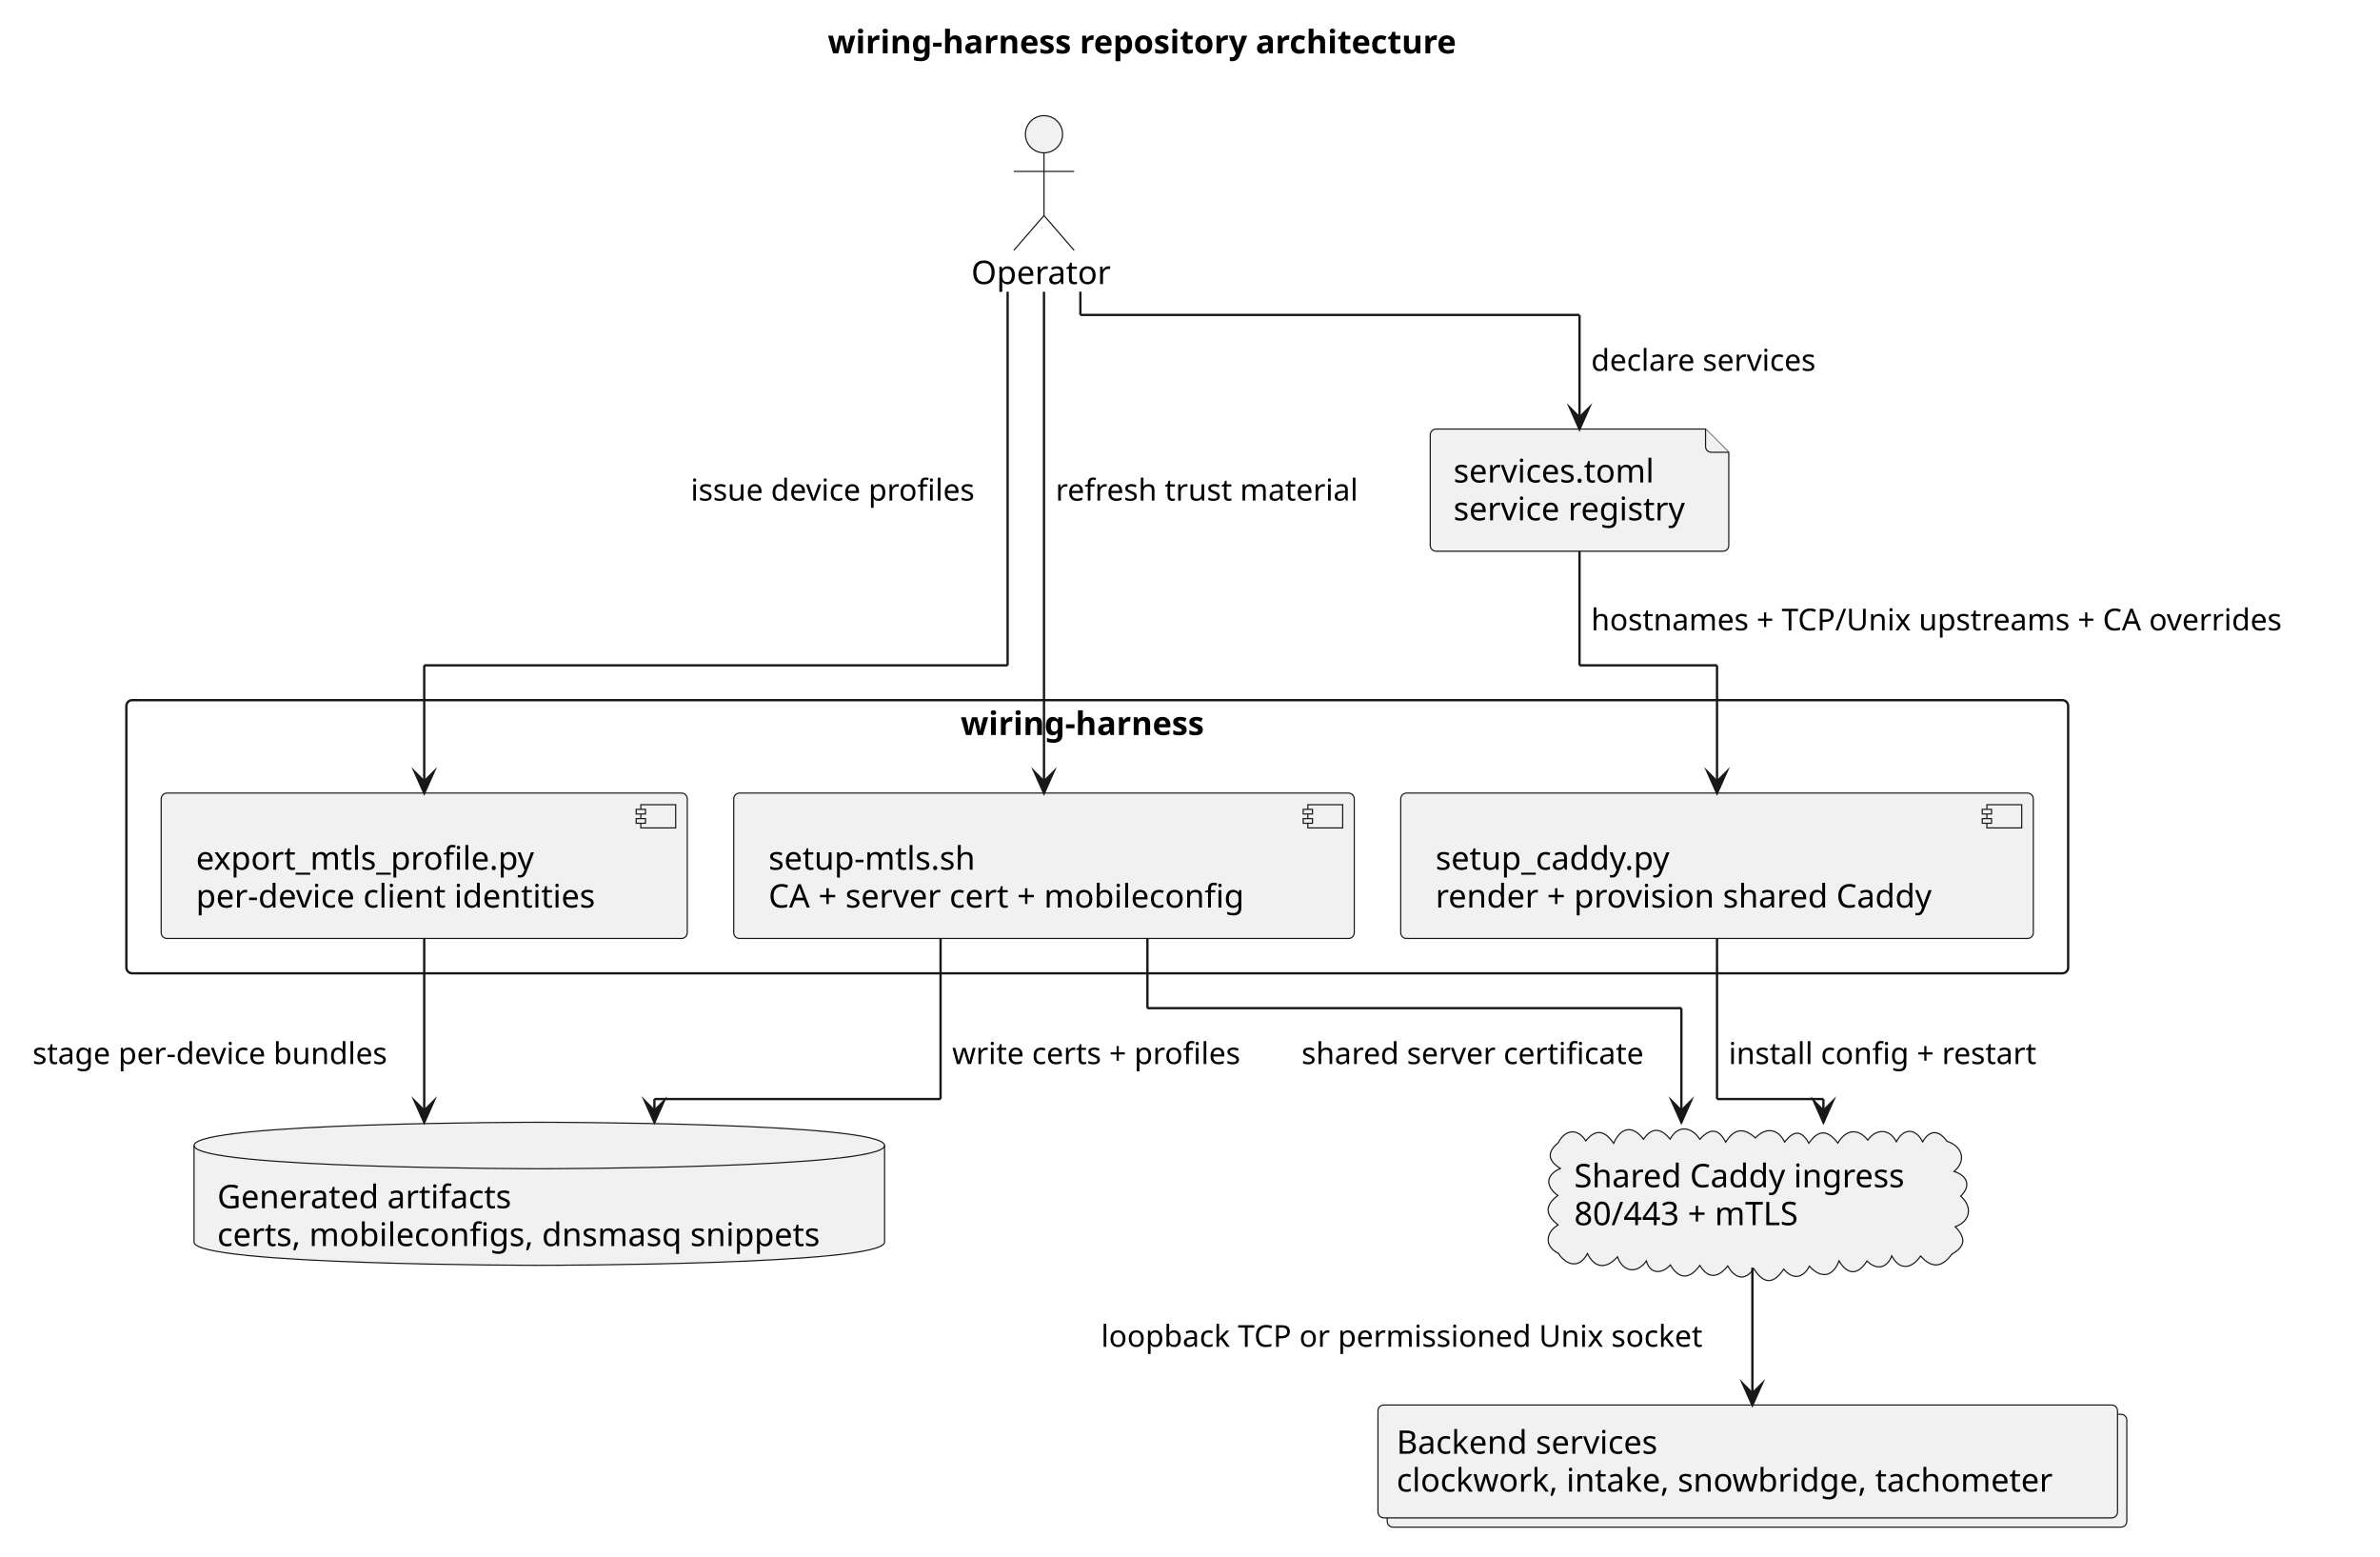
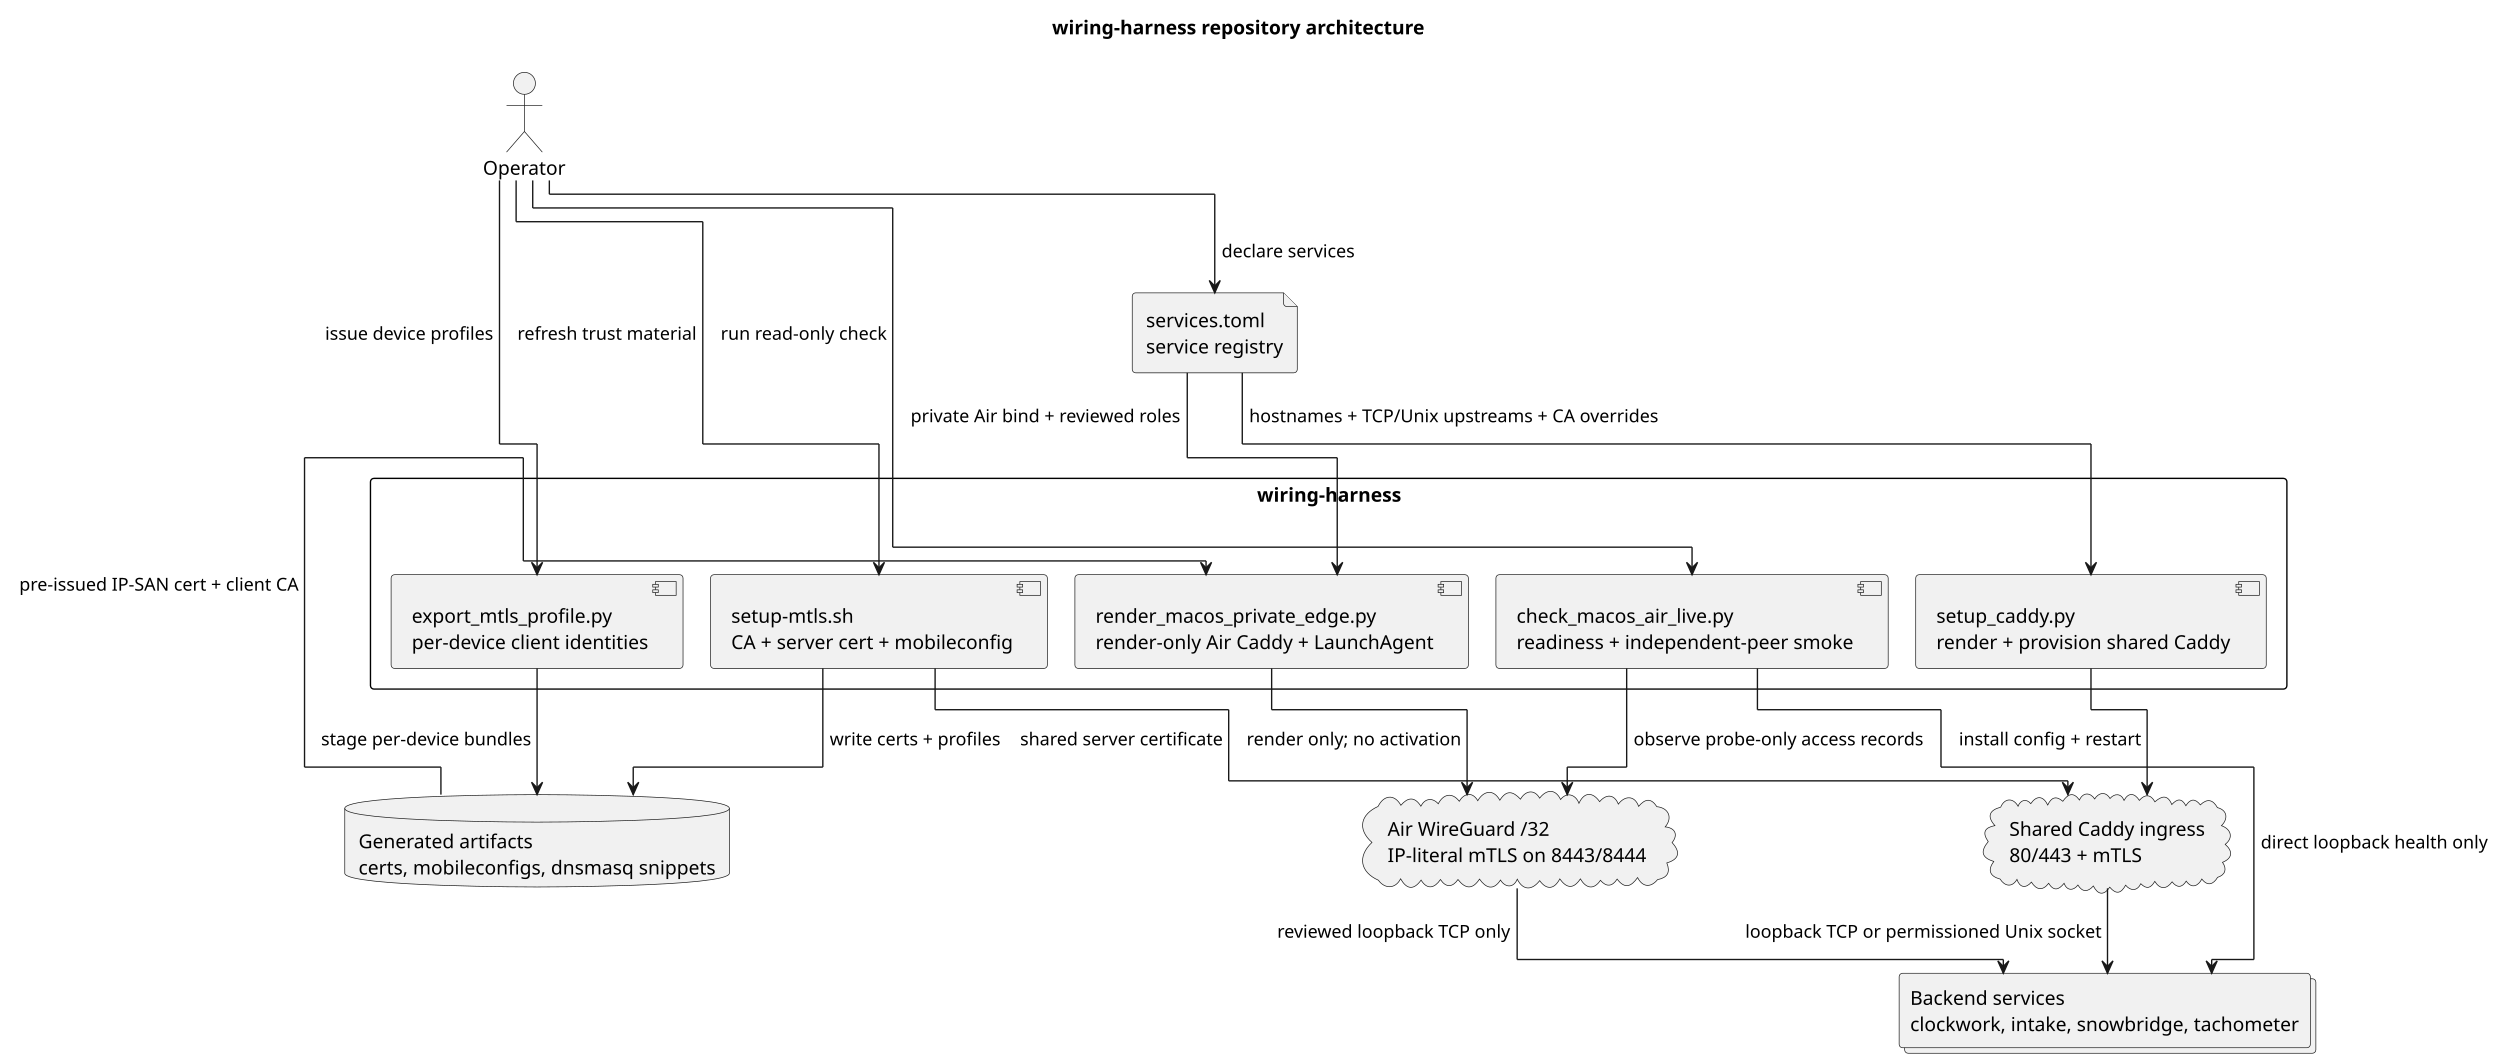
- <svg xmlns="http://www.w3.org/2000/svg" contentStyleType="text/css" data-diagram-type="DESCRIPTION" height="670px" preserveAspectRatio="none" style="width:1025px;height:670px;background:#FFFFFF;" version="1.1" viewBox="0 0 1025 670" width="1025px" zoomAndPan="magnify">
+ <svg xmlns="http://www.w3.org/2000/svg" contentStyleType="text/css" data-diagram-type="DESCRIPTION" height="771px" preserveAspectRatio="none" style="width:1817px;height:771px;background:#FFFFFF;" version="1.1" viewBox="0 0 1817 771" width="1817px" zoomAndPan="magnify">
  <defs />
  <g>
    <g class="title" data-source-line="2">
-       <text fill="#000000" font-family="sans-serif" font-size="14" font-weight="700" lengthAdjust="spacing" textLength="305.901" x="356.489" y="22.995">wiring-harness repository architecture</text>
+       <text fill="#000000" font-family="sans-serif" font-size="14" font-weight="bold" lengthAdjust="spacing" textLength="268.253" x="764.584" y="24.966">wiring-harness repository architecture</text>
    </g>
-     <rect fill="none" height="117.594" rx="2.5" ry="2.5" style="stroke:#181818;stroke-width:1;" width="836.283" x="54.416" y="301.453" />
-     <text fill="#000000" font-family="sans-serif" font-size="14" font-weight="700" lengthAdjust="spacing" textLength="117.681" x="413.717" y="316.448">wiring-harness</text>
-     <g class="entity" data-qualified-name="wiring-harness.mtls" data-source-line="8" id="ent0004">
-       <rect fill="#F1F1F1" height="62.594" rx="2.5" ry="2.5" style="stroke:#181818;stroke-width:0.5;" width="267.261" x="315.989" y="341.453" />
-       <rect fill="#F1F1F1" height="10" style="stroke:#181818;stroke-width:0.5;" width="15" x="563.25" y="346.453" />
-       <rect fill="#F1F1F1" height="2" style="stroke:#181818;stroke-width:0.5;" width="4" x="561.25" y="348.453" />
-       <rect fill="#F1F1F1" height="2" style="stroke:#181818;stroke-width:0.5;" width="4" x="561.25" y="352.453" />
-       <text fill="#000000" font-family="sans-serif" font-size="14" lengthAdjust="spacing" textLength="95.136" x="330.989" y="374.448">setup-mtls.sh</text>
-       <text fill="#000000" font-family="sans-serif" font-size="14" lengthAdjust="spacing" textLength="227.261" x="330.989" y="390.745">CA + server cert + mobileconfig</text>
+     <rect fill="none" height="153.136" rx="2.5" ry="2.5" style="stroke:#000000;stroke-width:1;" width="1392.854" x="269.258" y="347.684" />
+     <text fill="#000000" font-family="sans-serif" font-size="14" font-weight="bold" lengthAdjust="spacing" textLength="104.153" x="913.608" y="364.65">wiring-harness</text>
+     <g class="entity" data-qualified-name="wiring-harness.mtls" data-source-line="8" id="ent0005">
+       <rect fill="#F1F1F1" height="68.136" rx="2.5" ry="2.5" style="stroke:#181818;stroke-width:0.5;" width="244.805" x="516.429" y="417.684" />
+       <rect fill="#F1F1F1" height="10" style="stroke:#181818;stroke-width:0.5;" width="15" x="741.234" y="422.684" />
+       <rect fill="#F1F1F1" height="2" style="stroke:#181818;stroke-width:0.5;" width="4" x="739.234" y="424.684" />
+       <rect fill="#F1F1F1" height="2" style="stroke:#181818;stroke-width:0.5;" width="4" x="739.234" y="428.684" />
+       <text fill="#000000" font-family="sans-serif" font-size="14" lengthAdjust="spacing" textLength="88.998" x="531.429" y="452.65">setup-mtls.sh</text>
+       <text fill="#000000" font-family="sans-serif" font-size="14" lengthAdjust="spacing" textLength="204.805" x="531.429" y="471.718">CA + server cert + mobileconfig</text>
    </g>
-     <g class="entity" data-qualified-name="wiring-harness.caddy" data-source-line="9" id="ent0005">
-       <rect fill="#F1F1F1" height="62.594" rx="2.5" ry="2.5" style="stroke:#181818;stroke-width:0.5;" width="272.449" x="603.25" y="341.453" />
-       <rect fill="#F1F1F1" height="10" style="stroke:#181818;stroke-width:0.5;" width="15" x="855.699" y="346.453" />
-       <rect fill="#F1F1F1" height="2" style="stroke:#181818;stroke-width:0.5;" width="4" x="853.699" y="348.453" />
-       <rect fill="#F1F1F1" height="2" style="stroke:#181818;stroke-width:0.5;" width="4" x="853.699" y="352.453" />
-       <text fill="#000000" font-family="sans-serif" font-size="14" lengthAdjust="spacing" textLength="110.113" x="618.25" y="374.448">setup_caddy.py</text>
-       <text fill="#000000" font-family="sans-serif" font-size="14" lengthAdjust="spacing" textLength="232.449" x="618.25" y="390.745">render + provision shared Caddy</text>
+     <g class="entity" data-qualified-name="wiring-harness.caddy" data-source-line="9" id="ent0006">
+       <rect fill="#F1F1F1" height="68.136" rx="2.5" ry="2.5" style="stroke:#181818;stroke-width:0.5;" width="254.773" x="1392.338" y="417.684" />
+       <rect fill="#F1F1F1" height="10" style="stroke:#181818;stroke-width:0.5;" width="15" x="1627.111" y="422.684" />
+       <rect fill="#F1F1F1" height="2" style="stroke:#181818;stroke-width:0.5;" width="4" x="1625.111" y="424.684" />
+       <rect fill="#F1F1F1" height="2" style="stroke:#181818;stroke-width:0.5;" width="4" x="1625.111" y="428.684" />
+       <text fill="#000000" font-family="sans-serif" font-size="14" lengthAdjust="spacing" textLength="101.57" x="1407.338" y="452.65">setup_caddy.py</text>
+       <text fill="#000000" font-family="sans-serif" font-size="14" lengthAdjust="spacing" textLength="214.773" x="1407.338" y="471.718">render + provision shared Caddy</text>
    </g>
-     <g class="entity" data-qualified-name="wiring-harness.export" data-source-line="10" id="ent0006">
-       <rect fill="#F1F1F1" height="62.594" rx="2.5" ry="2.5" style="stroke:#181818;stroke-width:0.5;" width="226.573" x="69.416" y="341.453" />
-       <rect fill="#F1F1F1" height="10" style="stroke:#181818;stroke-width:0.5;" width="15" x="275.989" y="346.453" />
-       <rect fill="#F1F1F1" height="2" style="stroke:#181818;stroke-width:0.5;" width="4" x="273.989" y="348.453" />
-       <rect fill="#F1F1F1" height="2" style="stroke:#181818;stroke-width:0.5;" width="4" x="273.989" y="352.453" />
-       <text fill="#000000" font-family="sans-serif" font-size="14" lengthAdjust="spacing" textLength="156.058" x="84.416" y="374.448">export_mtls_profile.py</text>
-       <text fill="#000000" font-family="sans-serif" font-size="14" lengthAdjust="spacing" textLength="186.573" x="84.416" y="390.745">per-device client identities</text>
+     <g class="entity" data-qualified-name="wiring-harness.macedge" data-source-line="10" id="ent0007">
+       <rect fill="#F1F1F1" height="68.136" rx="2.5" ry="2.5" style="stroke:#181818;stroke-width:0.5;" width="285.993" x="781.234" y="417.684" />
+       <rect fill="#F1F1F1" height="10" style="stroke:#181818;stroke-width:0.5;" width="15" x="1047.227" y="422.684" />
+       <rect fill="#F1F1F1" height="2" style="stroke:#181818;stroke-width:0.5;" width="4" x="1045.227" y="424.684" />
+       <rect fill="#F1F1F1" height="2" style="stroke:#181818;stroke-width:0.5;" width="4" x="1045.227" y="428.684" />
+       <text fill="#000000" font-family="sans-serif" font-size="14" lengthAdjust="spacing" textLength="204.539" x="796.234" y="452.65">render_macos_private_edge.py</text>
+       <text fill="#000000" font-family="sans-serif" font-size="14" lengthAdjust="spacing" textLength="245.993" x="796.234" y="471.718">render-only Air Caddy + LaunchAgent</text>
    </g>
-     <g class="entity" data-qualified-name="operator" data-source-line="4" id="ent0001">
-       <ellipse cx="449.62" cy="57.797" fill="#F1F1F1" rx="8" ry="8" style="stroke:#181818;stroke-width:0.5;" />
-       <path d="M449.62,65.797 L449.62,92.797 M436.62,73.797 L462.62,73.797 M449.62,92.797 L436.62,107.797 M449.62,92.797 L462.62,107.797" fill="none" style="stroke:#181818;stroke-width:0.5;" />
-       <text fill="#000000" font-family="sans-serif" font-size="14" lengthAdjust="spacing" textLength="62.665" x="418.287" y="122.292">Operator</text>
+     <g class="entity" data-qualified-name="wiring-harness.aircheck" data-source-line="11" id="ent0008">
+       <rect fill="#F1F1F1" height="68.136" rx="2.5" ry="2.5" style="stroke:#181818;stroke-width:0.5;" width="285.111" x="1087.227" y="417.684" />
+       <rect fill="#F1F1F1" height="10" style="stroke:#181818;stroke-width:0.5;" width="15" x="1352.338" y="422.684" />
+       <rect fill="#F1F1F1" height="2" style="stroke:#181818;stroke-width:0.5;" width="4" x="1350.338" y="424.684" />
+       <rect fill="#F1F1F1" height="2" style="stroke:#181818;stroke-width:0.5;" width="4" x="1350.338" y="428.684" />
+       <text fill="#000000" font-family="sans-serif" font-size="14" lengthAdjust="spacing" textLength="157.933" x="1102.227" y="452.65">check_macos_air_live.py</text>
+       <text fill="#000000" font-family="sans-serif" font-size="14" lengthAdjust="spacing" textLength="245.111" x="1102.227" y="471.718">readiness + independent-peer smoke</text>
    </g>
-     <g class="entity" data-qualified-name="registry" data-source-line="5" id="ent0002">
-       <path d="M615.97,187.227 L615.97,234.82 A2.5,2.5 0 0 0 618.47,237.32 L742.038,237.32 A2.5,2.5 0 0 0 744.538,234.82 L744.538,194.727 L734.538,184.727 L618.47,184.727 A2.5,2.5 0 0 0 615.97,187.227" fill="#F1F1F1" style="stroke:#181818;stroke-width:0.5;" />
-       <path d="M734.538,184.727 L734.538,192.227 A2.5,2.5 0 0 0 737.038,194.727 L744.538,194.727" fill="#F1F1F1" style="stroke:#181818;stroke-width:0.5;" />
-       <text fill="#000000" font-family="sans-serif" font-size="14" lengthAdjust="spacing" textLength="93.475" x="625.97" y="207.722">services.toml</text>
-       <text fill="#000000" font-family="sans-serif" font-size="14" lengthAdjust="spacing" textLength="108.568" x="625.97" y="224.019">service registry</text>
+     <g class="entity" data-qualified-name="wiring-harness.export" data-source-line="12" id="ent0009">
+       <rect fill="#F1F1F1" height="68.136" rx="2.5" ry="2.5" style="stroke:#181818;stroke-width:0.5;" width="212.171" x="284.258" y="417.684" />
+       <rect fill="#F1F1F1" height="10" style="stroke:#181818;stroke-width:0.5;" width="15" x="476.429" y="422.684" />
+       <rect fill="#F1F1F1" height="2" style="stroke:#181818;stroke-width:0.5;" width="4" x="474.429" y="424.684" />
+       <rect fill="#F1F1F1" height="2" style="stroke:#181818;stroke-width:0.5;" width="4" x="474.429" y="428.684" />
+       <text fill="#000000" font-family="sans-serif" font-size="14" lengthAdjust="spacing" textLength="146.411" x="299.258" y="452.65">export_mtls_profile.py</text>
+       <text fill="#000000" font-family="sans-serif" font-size="14" lengthAdjust="spacing" textLength="172.171" x="299.258" y="471.718">per-device client identities</text>
    </g>
-     <g class="entity" data-qualified-name="ingress" data-source-line="13" id="ent0007">
-       <path d="M671.121,492.001 C673.895,486.386 679.38,485.431 682.947,491.176 C687.479,485.561 691.381,487.02 694.945,492.248 C697.972,485.491 702.97,484.071 707.798,490.49 C711.639,484.995 715.369,485.788 719.279,490.412 C722.865,483.977 728.613,485.192 732.094,490.526 C736.38,485.644 740.152,485.667 743.215,491.765 C746.769,485.93 750.929,485.271 755.998,489.918 C760.392,485.297 765.667,485.697 768.572,491.683 C772.398,486.812 775.732,486.269 779.032,492.193 C783.304,486.08 787.187,486.483 791.51,492.14 C794.783,486.513 800.028,485.333 804.402,490.868 C807.912,485.874 813.798,485.783 816.699,491.563 C819.835,485.585 824.938,485.603 828.03,491.605 C831.144,486.16 835.132,486.566 838.488,491.359 C844.879,493.351 847.241,499.51 841.573,504.363 C847.196,506.12 849.084,510.504 844.41,515.006 C849.586,519.408 848.688,525.845 842.072,528.149 C846.691,532.915 846.591,536.569 840.585,540.001 C836.386,545.736 831.966,546.229 827.144,540.748 C823.555,546.116 818.258,547.356 814.718,540.698 C812.684,546.152 808.068,546.953 804.069,542.898 C800.242,548.962 795.781,549.182 792.009,542.845 C789.39,549.957 784.146,550.568 779.264,545.146 C776.541,550.466 772.065,551.034 768.202,546.414 C763.848,553.025 759.495,552.989 755.336,546.227 C751.233,552.048 747.021,550.144 744.074,545.035 C740.187,550.06 735.744,550.954 732.071,544.805 C727.98,550.57 723.281,551.303 719.384,544.608 C716.092,548.354 710.71,548.957 709.058,542.883 C705,548.689 698.918,547.655 696.586,541.135 C692.008,546.289 686.959,546.381 683.667,539.729 C680.092,546.522 674.508,544.716 671.086,539.568 C664.836,536.455 665.816,530.54 671.019,527.365 C665.519,523.076 665.128,519.066 670.918,514.687 C665.458,510.727 665.635,505.876 672.033,503.051 C666.697,499.847 666.04,496.065 671.121,492.001" fill="#F1F1F1" style="stroke:#181818;stroke-width:0.5;" />
-       <text fill="#000000" font-family="sans-serif" font-size="14" lengthAdjust="spacing" textLength="153.515" x="677.947" y="511.175">Shared Caddy ingress</text>
-       <text fill="#000000" font-family="sans-serif" font-size="14" lengthAdjust="spacing" textLength="108.76" x="677.947" y="527.472">80/443 + mTLS</text>
+     <g class="entity" data-qualified-name="operator" data-source-line="4" id="ent0002">
+       <ellipse cx="381.149" cy="60.568" fill="#F1F1F1" rx="8" ry="8" style="stroke:#181818;stroke-width:0.5;" />
+       <path d="M381.149,68.568 L381.149,95.568 M368.149,76.568 L394.149,76.568 M381.149,95.568 L368.149,110.568 M381.149,95.568 L394.149,110.568" fill="none" style="stroke:#181818;stroke-width:0.5;" />
+       <text fill="#000000" font-family="sans-serif" font-size="14" lengthAdjust="spacing" textLength="60.382" x="350.958" y="127.034">Operator</text>
    </g>
-     <g class="entity" data-qualified-name="backends" data-source-line="14" id="ent0008">
-       <rect fill="#F1F1F1" height="48.594" rx="2.5" ry="2.5" style="stroke:#181818;stroke-width:0.5;" width="318.504" x="597.452" y="608.906" />
-       <rect fill="#F1F1F1" height="48.594" rx="2.5" ry="2.5" style="stroke:#181818;stroke-width:0.5;" width="318.504" x="593.452" y="604.906" />
-       <text fill="#000000" font-family="sans-serif" font-size="14" lengthAdjust="spacing" textLength="122.254" x="601.452" y="625.901">Backend services</text>
-       <text fill="#000000" font-family="sans-serif" font-size="14" lengthAdjust="spacing" textLength="302.504" x="601.452" y="642.198">clockwork, intake, snowbridge, tachometer</text>
+     <g class="entity" data-qualified-name="registry" data-source-line="5" id="ent0003">
+       <path d="M822.917,215.342 L822.917,268.478 A2.5,2.5 0 0 0 825.417,270.978 L940.362,270.978 A2.5,2.5 0 0 0 942.862,268.478 L942.862,222.842 L932.862,212.842 L825.417,212.842 A2.5,2.5 0 0 0 822.917,215.342" fill="#F1F1F1" style="stroke:#181818;stroke-width:0.5;" />
+       <path d="M932.862,212.842 L932.862,220.342 A2.5,2.5 0 0 0 935.362,222.842 L942.862,222.842" fill="#F1F1F1" style="stroke:#181818;stroke-width:0.5;" />
+       <text fill="#000000" font-family="sans-serif" font-size="14" lengthAdjust="spacing" textLength="86.408" x="832.917" y="237.808">services.toml</text>
+       <text fill="#000000" font-family="sans-serif" font-size="14" lengthAdjust="spacing" textLength="99.946" x="832.917" y="256.876">service registry</text>
    </g>
-     <g class="entity" data-qualified-name="artifacts" data-source-line="15" id="ent0009">
-       <path d="M83.571,493.18 C83.571,483.18 232.269,483.18 232.269,483.18 C232.269,483.18 380.966,483.18 380.966,493.18 L380.966,534.773 C380.966,544.773 232.269,544.773 232.269,544.773 C232.269,544.773 83.571,544.773 83.571,534.773 L83.571,493.18" fill="#F1F1F1" style="stroke:#181818;stroke-width:0.5;" />
-       <path d="M83.571,493.18 C83.571,503.18 232.269,503.18 232.269,503.18 C232.269,503.18 380.966,503.18 380.966,493.18" fill="none" style="stroke:#181818;stroke-width:0.5;" />
-       <text fill="#000000" font-family="sans-serif" font-size="14" lengthAdjust="spacing" textLength="136.425" x="93.571" y="520.175">Generated artifacts</text>
-       <text fill="#000000" font-family="sans-serif" font-size="14" lengthAdjust="spacing" textLength="277.396" x="93.571" y="536.472">certs, mobileconfigs, dnsmasq snippets</text>
+     <g class="entity" data-qualified-name="ingress" data-source-line="15" id="ent0010">
+       <path d="M1454.092,586.654 C1456.888,579.934 1463.184,579.652 1466.713,585.943 C1468.431,581.55 1472.553,580.097 1475.968,584.064 C1480.324,577.878 1484.983,578.417 1488.306,585.058 C1490.836,579.564 1494.343,578.139 1499.264,582.361 C1502.969,577.134 1506.786,575.237 1511.356,581.447 C1513.883,575.766 1519.124,575.786 1522.41,580.652 C1525.272,576.052 1530.399,574.964 1533.554,580.323 C1536.946,576.474 1541.575,576.504 1543.761,581.687 C1547.158,575.579 1551.5,576.47 1554.885,581.698 C1558.882,577.047 1563.131,577.205 1566.185,582.744 C1571.109,578.454 1575.432,577.323 1578.461,584.731 C1582.354,580.533 1585.606,579.863 1588.688,585.568 C1591.89,580.479 1595.419,580.139 1599.188,584.968 C1604.29,580.187 1608.249,581.073 1611.632,586.972 C1619.162,588.915 1619.319,595.448 1614.542,600.115 C1621.236,602.409 1623.664,608.73 1617.277,613.664 C1622.922,618.558 1622.704,623.775 1615.333,626.733 C1618.644,631.55 1617.461,635.822 1611.737,637.667 C1608.699,642.778 1604.466,644.399 1600.3,638.882 C1597.656,643.932 1593.044,646.195 1588.943,640.41 C1585.883,645.301 1582.229,645.431 1578.688,640.936 C1574.541,646.53 1569.944,646.585 1566.089,640.618 C1563.263,645.423 1560.279,646.623 1555.935,642.307 C1553.239,647.767 1548.544,647.741 1544.908,643.361 C1541.582,649.35 1538.161,650.406 1533.366,644.827 C1529.041,651.095 1524.825,650.414 1521.428,643.957 C1517.526,648.386 1513.521,648.608 1510.226,643.262 C1506.896,647.62 1502.267,647.496 1500.155,642.016 C1496.376,646.746 1492.732,648.016 1488.958,642.01 C1484.526,647.737 1480.075,646.834 1476.434,641.143 C1472.348,645.891 1468,645.233 1465.916,639.192 C1462.332,645.26 1457.002,644.159 1453.683,638.906 C1446.23,636.919 1444.422,632.476 1449.052,626.115 C1439.972,623.249 1439.369,618.641 1445.039,611.675 C1440.553,605.117 1442.275,601.543 1449.897,600.041 C1443.925,593.418 1445.839,588.819 1454.092,586.654" fill="#F1F1F1" style="stroke:#181818;stroke-width:0.5;" />
+       <text fill="#000000" font-family="sans-serif" font-size="14" lengthAdjust="spacing" textLength="142.786" x="1460.34" y="607.491">Shared Caddy ingress</text>
+       <text fill="#000000" font-family="sans-serif" font-size="14" lengthAdjust="spacing" textLength="96.432" x="1460.34" y="626.559">80/443 + mTLS</text>
    </g>
-     <line style="stroke:#181818;stroke-width:1;" x1="465.286" x2="465.286" y1="125.594" y2="135.594" />
-     <line style="stroke:#181818;stroke-width:1;" x1="465.286" x2="680.254" y1="135.594" y2="135.594" />
-     <line style="stroke:#181818;stroke-width:1;" x1="680.254" x2="680.254" y1="135.594" y2="184.727" />
-     <polygon fill="#181818" points="680.254,184.727,684.254,175.727,680.254,179.727,676.254,175.727,680.254,184.727" style="stroke:#181818;stroke-width:1;stroke-linejoin:miter;stroke-miterlimit:10;" />
-     <text fill="#000000" font-family="sans-serif" font-size="13" lengthAdjust="spacing" textLength="105.79" x="685.254" y="159.661">declare services</text>
-     <line style="stroke:#181818;stroke-width:1;" x1="680.254" x2="680.254" y1="237.32" y2="286.453" />
-     <line style="stroke:#181818;stroke-width:1;" x1="680.254" x2="739.475" y1="286.453" y2="286.453" />
-     <line style="stroke:#181818;stroke-width:1;" x1="739.475" x2="739.475" y1="286.453" y2="341.453" />
-     <polygon fill="#181818" points="739.475,341.453,743.475,332.453,739.475,336.453,735.475,332.453,739.475,341.453" style="stroke:#181818;stroke-width:1;stroke-linejoin:miter;stroke-miterlimit:10;" />
-     <text fill="#000000" font-family="sans-serif" font-size="13" lengthAdjust="spacing" textLength="324.625" x="685.254" y="271.387">hostnames + TCP/Unix upstreams + CA overrides</text>
-     <line style="stroke:#181818;stroke-width:1;" x1="449.62" x2="449.62" y1="125.594" y2="341.453" />
-     <polygon fill="#181818" points="449.62,341.453,453.62,332.453,449.62,336.453,445.62,332.453,449.62,341.453" style="stroke:#181818;stroke-width:1;stroke-linejoin:miter;stroke-miterlimit:10;" />
-     <text fill="#000000" font-family="sans-serif" font-size="13" lengthAdjust="spacing" textLength="139.35" x="454.62" y="215.524">refresh trust material</text>
-     <line style="stroke:#181818;stroke-width:1;" x1="433.953" x2="433.953" y1="125.594" y2="286.453" />
-     <line style="stroke:#181818;stroke-width:1;" x1="433.953" x2="182.703" y1="286.453" y2="286.453" />
-     <line style="stroke:#181818;stroke-width:1;" x1="182.703" x2="182.703" y1="286.453" y2="341.453" />
-     <polygon fill="#181818" points="182.703,341.453,186.703,332.453,182.703,336.453,178.703,332.453,182.703,341.453" style="stroke:#181818;stroke-width:1;stroke-linejoin:miter;stroke-miterlimit:10;" />
-     <text fill="#000000" font-family="sans-serif" font-size="13" lengthAdjust="spacing" textLength="132.482" x="297.471" y="215.524">issue device profiles</text>
-     <line style="stroke:#181818;stroke-width:1;" x1="405.076" x2="405.076" y1="404.047" y2="473.18" />
-     <line style="stroke:#181818;stroke-width:1;" x1="405.076" x2="281.834" y1="473.18" y2="473.18" />
-     <line style="stroke:#181818;stroke-width:1;" x1="281.834" x2="281.834" y1="473.18" y2="483.18" />
-     <polygon fill="#181818" points="281.834,483.18,285.834,474.18,281.834,478.18,277.834,474.18,281.834,483.18" style="stroke:#181818;stroke-width:1;stroke-linejoin:miter;stroke-miterlimit:10;" />
-     <text fill="#000000" font-family="sans-serif" font-size="13" lengthAdjust="spacing" textLength="136.456" x="410.076" y="458.114">write certs + profiles</text>
-     <line style="stroke:#181818;stroke-width:1;" x1="182.703" x2="182.703" y1="404.047" y2="483.18" />
-     <polygon fill="#181818" points="182.703,483.18,186.703,474.18,182.703,478.18,178.703,474.18,182.703,483.18" style="stroke:#181818;stroke-width:1;stroke-linejoin:miter;stroke-miterlimit:10;" />
-     <text fill="#000000" font-family="sans-serif" font-size="13" lengthAdjust="spacing" textLength="164.703" x="14" y="458.114">stage per-device bundles</text>
-     <line style="stroke:#181818;stroke-width:1;" x1="739.475" x2="739.475" y1="404.047" y2="473.18" />
-     <line style="stroke:#181818;stroke-width:1;" x1="739.475" x2="785.29" y1="473.18" y2="473.18" />
-     <line style="stroke:#181818;stroke-width:1;" x1="785.29" x2="785.29" y1="473.18" y2="483.18" />
-     <polygon fill="#181818" points="785.29,483.18,789.29,474.18,785.29,478.18,781.29,474.18,785.29,483.18" style="stroke:#181818;stroke-width:1;stroke-linejoin:miter;stroke-miterlimit:10;" />
-     <text fill="#000000" font-family="sans-serif" font-size="13" lengthAdjust="spacing" textLength="145.602" x="744.475" y="458.114">install config + restart</text>
-     <line style="stroke:#181818;stroke-width:1;" x1="754.704" x2="754.704" y1="545.773" y2="604.906" />
-     <polygon fill="#181818" points="754.704,604.906,758.704,595.906,754.704,599.906,750.704,595.906,754.704,604.906" style="stroke:#181818;stroke-width:1;stroke-linejoin:miter;stroke-miterlimit:10;" />
-     <text fill="#000000" font-family="sans-serif" font-size="13" lengthAdjust="spacing" textLength="276.51" x="474.194" y="579.84">loopback TCP or permissioned Unix socket</text>
-     <line style="stroke:#181818;stroke-width:1;" x1="494.163" x2="494.163" y1="404.047" y2="434.047" />
-     <line style="stroke:#181818;stroke-width:1;" x1="494.163" x2="724.118" y1="434.047" y2="434.047" />
-     <line style="stroke:#181818;stroke-width:1;" x1="724.118" x2="724.118" y1="434.047" y2="483.18" />
-     <polygon fill="#181818" points="724.118,483.18,728.118,474.18,724.118,478.18,720.118,474.18,724.118,483.18" style="stroke:#181818;stroke-width:1;stroke-linejoin:miter;stroke-miterlimit:10;" />
-     <text fill="#000000" font-family="sans-serif" font-size="13" lengthAdjust="spacing" textLength="159.586" x="560.532" y="458.114">shared server certificate</text>
+     <g class="entity" data-qualified-name="airingress" data-source-line="16" id="ent0011">
+       <path d="M1001.593,586.115 C1005.589,577.958 1013.303,576.636 1018.159,585.266 C1023.207,579.345 1028.218,578.864 1032.675,585.927 C1035.596,580.312 1040.965,579.38 1045.324,584.179 C1048.954,577.165 1055.304,575.522 1060.594,582.349 C1064.166,576.436 1070.091,575.221 1074.047,581.94 C1078.353,574.643 1085.434,573.258 1090.086,581.583 C1094.939,573.953 1099.566,574.958 1105.094,580.834 C1108.424,574.865 1114.992,573.129 1119.015,580.088 C1123.867,573.787 1130.323,572.964 1134.245,581.071 C1138.968,575.057 1145.351,577.757 1147.584,583.822 C1151.41,575.438 1157.563,575.425 1162.61,582.646 C1167.33,577.054 1173.195,577.005 1176.216,584.423 C1180.747,578.31 1188.012,577.741 1190.951,586.048 C1195.564,580.68 1199.819,579.599 1204.21,586.292 C1212.713,587.136 1215.924,594.284 1210.28,600.976 C1217.37,601.656 1219.964,606.588 1215.276,612.413 C1221.434,619.054 1220.678,624.517 1211.444,627.158 C1214.209,634.074 1211.88,637.909 1204.706,639.319 C1199.746,645.354 1193.825,644.889 1190.207,637.833 C1185.538,644.344 1181.045,646.429 1175.337,638.934 C1171.779,644.464 1167.514,644.83 1163.183,639.828 C1158.22,647.206 1152.57,645.526 1148.616,638.787 C1143.535,646.349 1138.751,645.793 1133.654,638.804 C1129.711,646.312 1124.239,647.171 1119.036,640.066 C1113.659,646.991 1107.139,647.612 1102.757,639.022 C1099.96,645.664 1093.938,645.15 1090.558,639.606 C1085.349,647.624 1079.872,645.384 1075.307,638.928 C1070.228,646.704 1065.049,646.163 1059.661,639.257 C1055.677,645.026 1050.892,645.263 1046.919,639.245 C1042.775,645.379 1037.39,647.061 1032.847,639.66 C1027.398,647.226 1022.437,646.463 1017.942,638.73 C1014.148,646.218 1006.477,646.175 1001.804,639.75 C988.464,633.76 986.535,622.334 997.135,612.276 C986.203,602.532 988.962,591.843 1001.593,586.115" fill="#F1F1F1" style="stroke:#181818;stroke-width:0.5;" />
+       <text fill="#000000" font-family="sans-serif" font-size="14" lengthAdjust="spacing" textLength="118.243" x="1008.492" y="607.491">Air WireGuard /32</text>
+       <text fill="#000000" font-family="sans-serif" font-size="14" lengthAdjust="spacing" textLength="188.355" x="1008.492" y="626.559">IP-literal mTLS on 8443/8444</text>
+     </g>
+     <g class="entity" data-qualified-name="backends" data-source-line="17" id="ent0012">
+       <rect fill="#F1F1F1" height="54.136" rx="2.5" ry="2.5" style="stroke:#181818;stroke-width:0.5;" width="298.869" x="1384.298" y="711.367" />
+       <rect fill="#F1F1F1" height="54.136" rx="2.5" ry="2.5" style="stroke:#181818;stroke-width:0.5;" width="298.869" x="1380.298" y="707.367" />
+       <text fill="#000000" font-family="sans-serif" font-size="14" lengthAdjust="spacing" textLength="112.377" x="1388.298" y="730.333">Backend services</text>
+       <text fill="#000000" font-family="sans-serif" font-size="14" lengthAdjust="spacing" textLength="282.869" x="1388.298" y="749.401">clockwork, intake, snowbridge, tachometer</text>
+     </g>
+     <g class="entity" data-qualified-name="artifacts" data-source-line="18" id="ent0013">
+       <path d="M250.578,587.526 C250.578,577.526 390.343,577.526 390.343,577.526 C390.343,577.526 530.109,577.526 530.109,587.526 L530.109,634.661 C530.109,644.661 390.343,644.661 390.343,644.661 C390.343,644.661 250.578,644.661 250.578,634.661 L250.578,587.526" fill="#F1F1F1" style="stroke:#181818;stroke-width:0.5;" />
+       <path d="M250.578,587.526 C250.578,597.526 390.343,597.526 390.343,597.526 C390.343,597.526 530.109,597.526 530.109,587.526" fill="none" style="stroke:#181818;stroke-width:0.5;" />
+       <text fill="#000000" font-family="sans-serif" font-size="14" lengthAdjust="spacing" textLength="126.924" x="260.578" y="616.491">Generated artifacts</text>
+       <text fill="#000000" font-family="sans-serif" font-size="14" lengthAdjust="spacing" textLength="259.531" x="260.578" y="635.559">certs, mobileconfigs, dnsmasq snippets</text>
+     </g>
+     <line style="stroke:#181818;stroke-width:1;" x1="399.263" x2="399.263" y1="131.136" y2="141.136" />
+     <line style="stroke:#181818;stroke-width:1;" x1="399.263" x2="882.89" y1="141.136" y2="141.136" />
+     <line style="stroke:#181818;stroke-width:1;" x1="882.89" x2="882.89" y1="141.136" y2="212.842" />
+     <polygon fill="#181818" points="882.89,212.842,886.89,203.842,882.89,207.842,878.89,203.842,882.89,212.842" style="stroke:#181818;stroke-width:1;" />
+     <text fill="#000000" font-family="sans-serif" font-size="13" lengthAdjust="spacing" textLength="96.98" x="887.89" y="187.033">declare services</text>
+     <line style="stroke:#181818;stroke-width:1;" x1="902.881" x2="902.881" y1="270.978" y2="322.684" />
+     <line style="stroke:#181818;stroke-width:1;" x1="902.881" x2="1519.725" y1="322.684" y2="322.684" />
+     <line style="stroke:#181818;stroke-width:1;" x1="1519.725" x2="1519.725" y1="322.684" y2="417.684" />
+     <polygon fill="#181818" points="1519.725,417.684,1523.725,408.684,1519.725,412.684,1515.725,408.684,1519.725,417.684" style="stroke:#181818;stroke-width:1;" />
+     <text fill="#000000" font-family="sans-serif" font-size="13" lengthAdjust="spacing" textLength="298.22" x="907.881" y="306.875">hostnames + TCP/Unix upstreams + CA overrides</text>
+     <line style="stroke:#181818;stroke-width:1;" x1="862.899" x2="862.899" y1="270.978" y2="332.684" />
+     <line style="stroke:#181818;stroke-width:1;" x1="862.899" x2="971.896" y1="332.684" y2="332.684" />
+     <line style="stroke:#181818;stroke-width:1;" x1="971.896" x2="971.896" y1="332.684" y2="417.684" />
+     <polygon fill="#181818" points="971.896,417.684,975.896,408.684,971.896,412.684,967.896,408.684,971.896,417.684" style="stroke:#181818;stroke-width:1;" />
+     <text fill="#000000" font-family="sans-serif" font-size="13" lengthAdjust="spacing" textLength="197.067" x="661.832" y="306.875">private Air bind + reviewed roles</text>
+     <line style="stroke:#181818;stroke-width:1;" x1="375.111" x2="375.111" y1="131.136" y2="161.136" />
+     <line style="stroke:#181818;stroke-width:1;" x1="375.111" x2="510.788" y1="161.136" y2="161.136" />
+     <line style="stroke:#181818;stroke-width:1;" x1="510.788" x2="510.788" y1="161.136" y2="322.684" />
+     <line style="stroke:#181818;stroke-width:1;" x1="510.788" x2="638.832" y1="322.684" y2="322.684" />
+     <line style="stroke:#181818;stroke-width:1;" x1="638.832" x2="638.832" y1="322.684" y2="417.684" />
+     <polygon fill="#181818" points="638.832,417.684,642.832,408.684,638.832,412.684,634.832,408.684,638.832,417.684" style="stroke:#181818;stroke-width:1;" />
+     <text fill="#000000" font-family="sans-serif" font-size="13" lengthAdjust="spacing" textLength="130.754" x="376.034" y="246.954">refresh trust material</text>
+     <line style="stroke:#181818;stroke-width:1;" x1="363.034" x2="363.034" y1="131.136" y2="322.684" />
+     <line style="stroke:#181818;stroke-width:1;" x1="363.034" x2="390.343" y1="322.684" y2="322.684" />
+     <line style="stroke:#181818;stroke-width:1;" x1="390.343" x2="390.343" y1="322.684" y2="417.684" />
+     <polygon fill="#181818" points="390.343,417.684,394.343,408.684,390.343,412.684,386.343,408.684,390.343,417.684" style="stroke:#181818;stroke-width:1;" />
+     <text fill="#000000" font-family="sans-serif" font-size="13" lengthAdjust="spacing" textLength="122.759" x="236.275" y="246.954">issue device profiles</text>
+     <line style="stroke:#181818;stroke-width:1;" x1="387.187" x2="387.187" y1="131.136" y2="151.136" />
+     <line style="stroke:#181818;stroke-width:1;" x1="387.187" x2="648.832" y1="151.136" y2="151.136" />
+     <line style="stroke:#181818;stroke-width:1;" x1="648.832" x2="648.832" y1="151.136" y2="397.684" />
+     <line style="stroke:#181818;stroke-width:1;" x1="648.832" x2="1229.783" y1="397.684" y2="397.684" />
+     <line style="stroke:#181818;stroke-width:1;" x1="1229.783" x2="1229.783" y1="397.684" y2="417.684" />
+     <polygon fill="#181818" points="1229.783,417.684,1233.783,408.684,1229.783,412.684,1225.783,408.684,1229.783,417.684" style="stroke:#181818;stroke-width:1;" />
+     <text fill="#000000" font-family="sans-serif" font-size="13" lengthAdjust="spacing" textLength="121.043" x="523.788" y="246.954">run read-only check</text>
+     <line style="stroke:#181818;stroke-width:1;" x1="598.031" x2="598.031" y1="485.82" y2="557.526" />
+     <line style="stroke:#181818;stroke-width:1;" x1="598.031" x2="460.226" y1="557.526" y2="557.526" />
+     <line style="stroke:#181818;stroke-width:1;" x1="460.226" x2="460.226" y1="557.526" y2="577.526" />
+     <polygon fill="#181818" points="460.226,577.526,464.226,568.526,460.226,572.526,456.226,568.526,460.226,577.526" style="stroke:#181818;stroke-width:1;" />
+     <text fill="#000000" font-family="sans-serif" font-size="13" lengthAdjust="spacing" textLength="124.371" x="603.031" y="541.716">write certs + profiles</text>
+     <line style="stroke:#181818;stroke-width:1;" x1="390.343" x2="390.343" y1="485.82" y2="577.526" />
+     <polygon fill="#181818" points="390.343,577.526,394.343,568.526,390.343,572.526,386.343,568.526,390.343,577.526" style="stroke:#181818;stroke-width:1;" />
+     <text fill="#000000" font-family="sans-serif" font-size="13" lengthAdjust="spacing" textLength="153.01" x="233.333" y="541.716">stage per-device bundles</text>
+     <line style="stroke:#181818;stroke-width:1;" x1="1519.725" x2="1519.725" y1="485.82" y2="515.819" />
+     <line style="stroke:#181818;stroke-width:1;" x1="1519.725" x2="1560.531" y1="515.819" y2="515.819" />
+     <line style="stroke:#181818;stroke-width:1;" x1="1560.531" x2="1560.531" y1="515.819" y2="577.526" />
+     <polygon fill="#181818" points="1560.531,577.526,1564.531,568.526,1560.531,572.526,1556.531,568.526,1560.531,577.526" style="stroke:#181818;stroke-width:1;" />
+     <text fill="#000000" font-family="sans-serif" font-size="13" lengthAdjust="spacing" textLength="132.821" x="1423.709" y="541.716">install config + restart</text>
+     <line style="stroke:#181818;stroke-width:1;" x1="924.231" x2="924.231" y1="485.82" y2="515.819" />
+     <line style="stroke:#181818;stroke-width:1;" x1="924.231" x2="1066.277" y1="515.819" y2="515.819" />
+     <line style="stroke:#181818;stroke-width:1;" x1="1066.277" x2="1066.277" y1="515.819" y2="577.526" />
+     <polygon fill="#181818" points="1066.277,577.526,1070.277,568.526,1066.277,572.526,1062.277,568.526,1066.277,577.526" style="stroke:#181818;stroke-width:1;" />
+     <text fill="#000000" font-family="sans-serif" font-size="13" lengthAdjust="spacing" textLength="156.26" x="906.017" y="541.716">render only; no activation</text>
+     <line style="stroke:#181818;stroke-width:1;" x1="1182.264" x2="1182.264" y1="485.82" y2="557.526" />
+     <line style="stroke:#181818;stroke-width:1;" x1="1182.264" x2="1139.062" y1="557.526" y2="557.526" />
+     <line style="stroke:#181818;stroke-width:1;" x1="1139.062" x2="1139.062" y1="557.526" y2="577.526" />
+     <polygon fill="#181818" points="1139.062,577.526,1143.062,568.526,1139.062,572.526,1135.062,568.526,1139.062,577.526" style="stroke:#181818;stroke-width:1;" />
+     <text fill="#000000" font-family="sans-serif" font-size="13" lengthAdjust="spacing" textLength="211.445" x="1187.264" y="541.716">observe probe-only access records</text>
+     <line style="stroke:#181818;stroke-width:1;" x1="1277.301" x2="1277.301" y1="485.82" y2="515.819" />
+     <line style="stroke:#181818;stroke-width:1;" x1="1277.301" x2="1410.709" y1="515.819" y2="515.819" />
+     <line style="stroke:#181818;stroke-width:1;" x1="1410.709" x2="1410.709" y1="515.819" y2="557.526" />
+     <line style="stroke:#181818;stroke-width:1;" x1="1410.709" x2="1638.126" y1="557.526" y2="557.526" />
+     <line style="stroke:#181818;stroke-width:1;" x1="1638.126" x2="1638.126" y1="557.526" y2="697.367" />
+     <line style="stroke:#181818;stroke-width:1;" x1="1638.126" x2="1607.45" y1="697.367" y2="697.367" />
+     <line style="stroke:#181818;stroke-width:1;" x1="1607.45" x2="1607.45" y1="697.367" y2="707.367" />
+     <polygon fill="#181818" points="1607.45,707.367,1611.45,698.367,1607.45,702.367,1603.45,698.367,1607.45,707.367" style="stroke:#181818;stroke-width:1;" />
+     <text fill="#000000" font-family="sans-serif" font-size="13" lengthAdjust="spacing" textLength="165.295" x="1643.126" y="616.638">direct loopback health only</text>
+     <line style="stroke:#181818;stroke-width:1;" x1="1531.733" x2="1531.733" y1="645.661" y2="707.367" />
+     <polygon fill="#181818" points="1531.733,707.367,1535.733,698.367,1531.733,702.367,1527.733,698.367,1531.733,707.367" style="stroke:#181818;stroke-width:1;" />
+     <text fill="#000000" font-family="sans-serif" font-size="13" lengthAdjust="spacing" textLength="259.298" x="1268.435" y="681.558">loopback TCP or permissioned Unix socket</text>
+     <line style="stroke:#181818;stroke-width:1;" x1="1102.67" x2="1102.67" y1="645.661" y2="697.367" />
+     <line style="stroke:#181818;stroke-width:1;" x1="1102.67" x2="1456.016" y1="697.367" y2="697.367" />
+     <line style="stroke:#181818;stroke-width:1;" x1="1456.016" x2="1456.016" y1="697.367" y2="707.367" />
+     <polygon fill="#181818" points="1456.016,707.367,1460.016,698.367,1456.016,702.367,1452.016,698.367,1456.016,707.367" style="stroke:#181818;stroke-width:1;" />
+     <text fill="#000000" font-family="sans-serif" font-size="13" lengthAdjust="spacing" textLength="170.417" x="928.252" y="681.558">reviewed loopback TCP only</text>
+     <line style="stroke:#181818;stroke-width:1;" x1="679.632" x2="679.632" y1="485.82" y2="515.819" />
+     <line style="stroke:#181818;stroke-width:1;" x1="679.632" x2="893.017" y1="515.819" y2="515.819" />
+     <line style="stroke:#181818;stroke-width:1;" x1="893.017" x2="893.017" y1="515.819" y2="567.526" />
+     <line style="stroke:#181818;stroke-width:1;" x1="893.017" x2="1502.935" y1="567.526" y2="567.526" />
+     <line style="stroke:#181818;stroke-width:1;" x1="1502.935" x2="1502.935" y1="567.526" y2="577.526" />
+     <polygon fill="#181818" points="1502.935,577.526,1506.935,568.526,1502.935,572.526,1498.935,568.526,1502.935,577.526" style="stroke:#181818;stroke-width:1;" />
+     <text fill="#000000" font-family="sans-serif" font-size="13" lengthAdjust="spacing" textLength="147.615" x="741.402" y="541.716">shared server certificate</text>
+     <line style="stroke:#181818;stroke-width:1;" x1="320.461" x2="320.461" y1="577.526" y2="557.526" />
+     <line style="stroke:#181818;stroke-width:1;" x1="320.461" x2="221.333" y1="557.526" y2="557.526" />
+     <line style="stroke:#181818;stroke-width:1;" x1="221.333" x2="221.333" y1="557.526" y2="332.684" />
+     <line style="stroke:#181818;stroke-width:1;" x1="221.333" x2="380.343" y1="332.684" y2="332.684" />
+     <line style="stroke:#181818;stroke-width:1;" x1="380.343" x2="380.343" y1="332.684" y2="407.684" />
+     <line style="stroke:#181818;stroke-width:1;" x1="380.343" x2="876.565" y1="407.684" y2="407.684" />
+     <line style="stroke:#181818;stroke-width:1;" x1="876.565" x2="876.565" y1="407.684" y2="417.684" />
+     <polygon fill="#181818" points="876.565,417.684,880.565,408.684,876.565,412.684,872.565,408.684,876.565,417.684" style="stroke:#181818;stroke-width:1;" />
+     <text fill="#000000" font-family="sans-serif" font-size="13" lengthAdjust="spacing" textLength="203.333" x="14" y="429.296">pre-issued IP-SAN cert + client CA</text>
  </g>
</svg>
